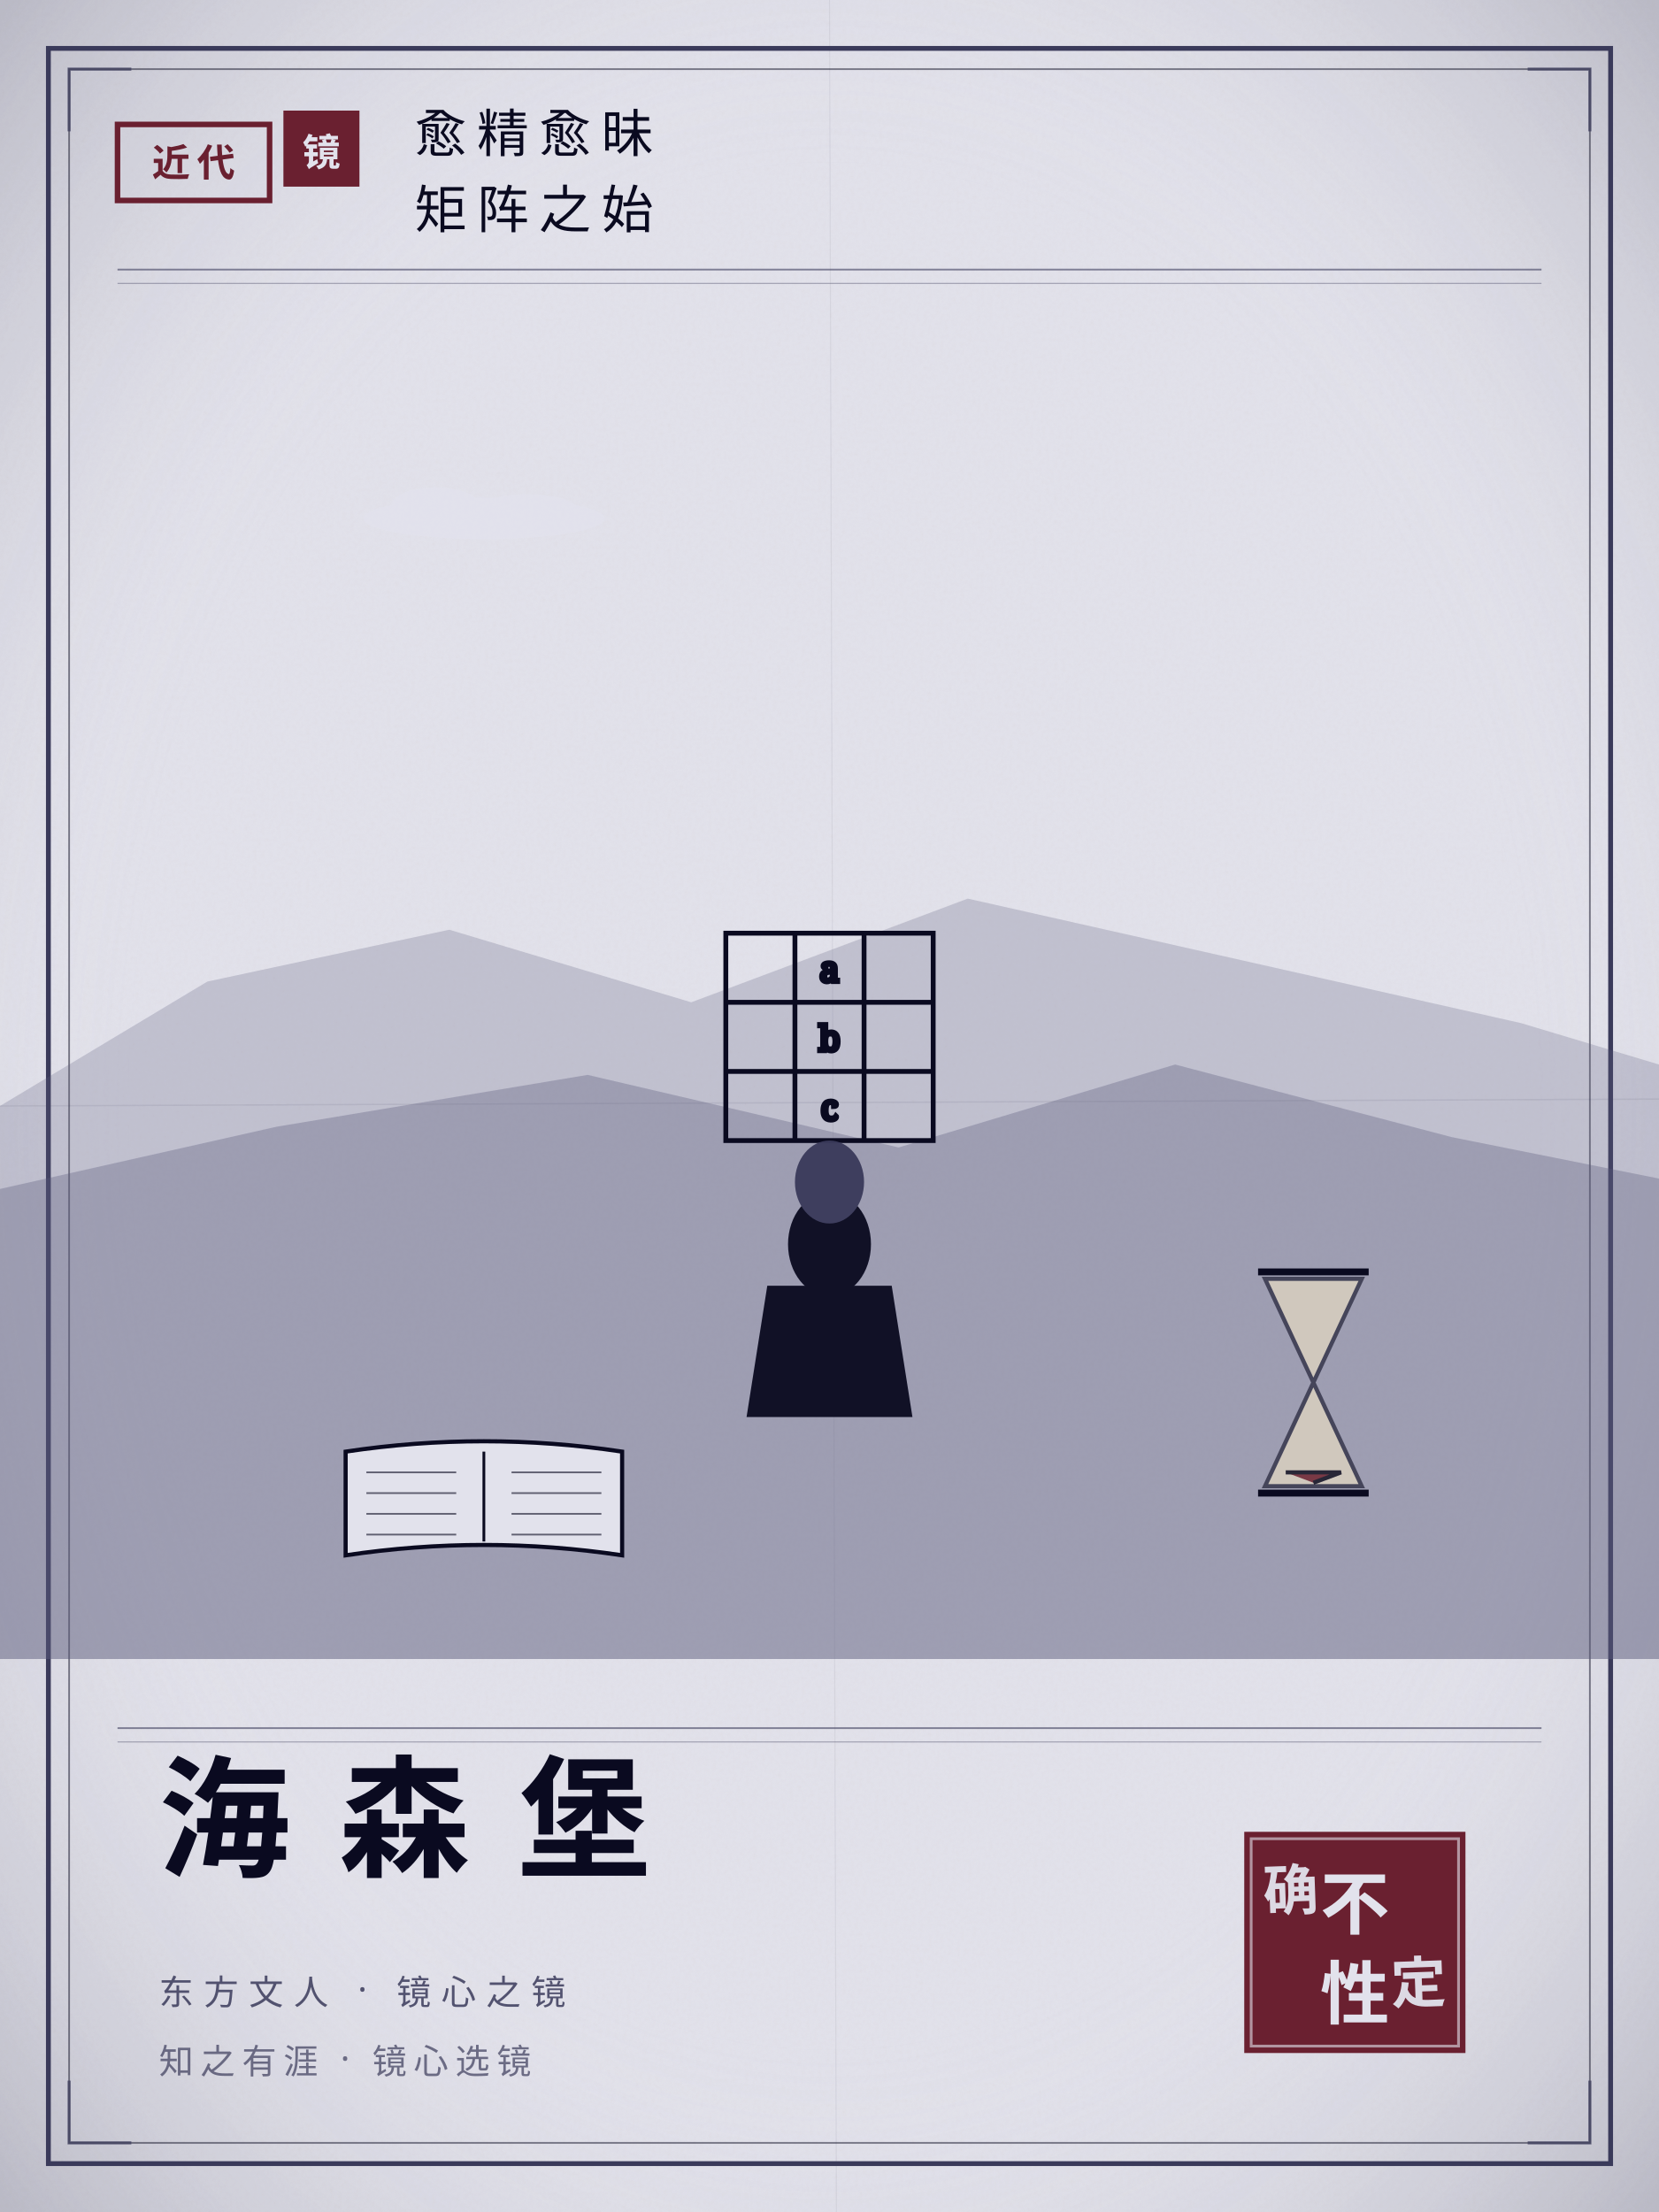
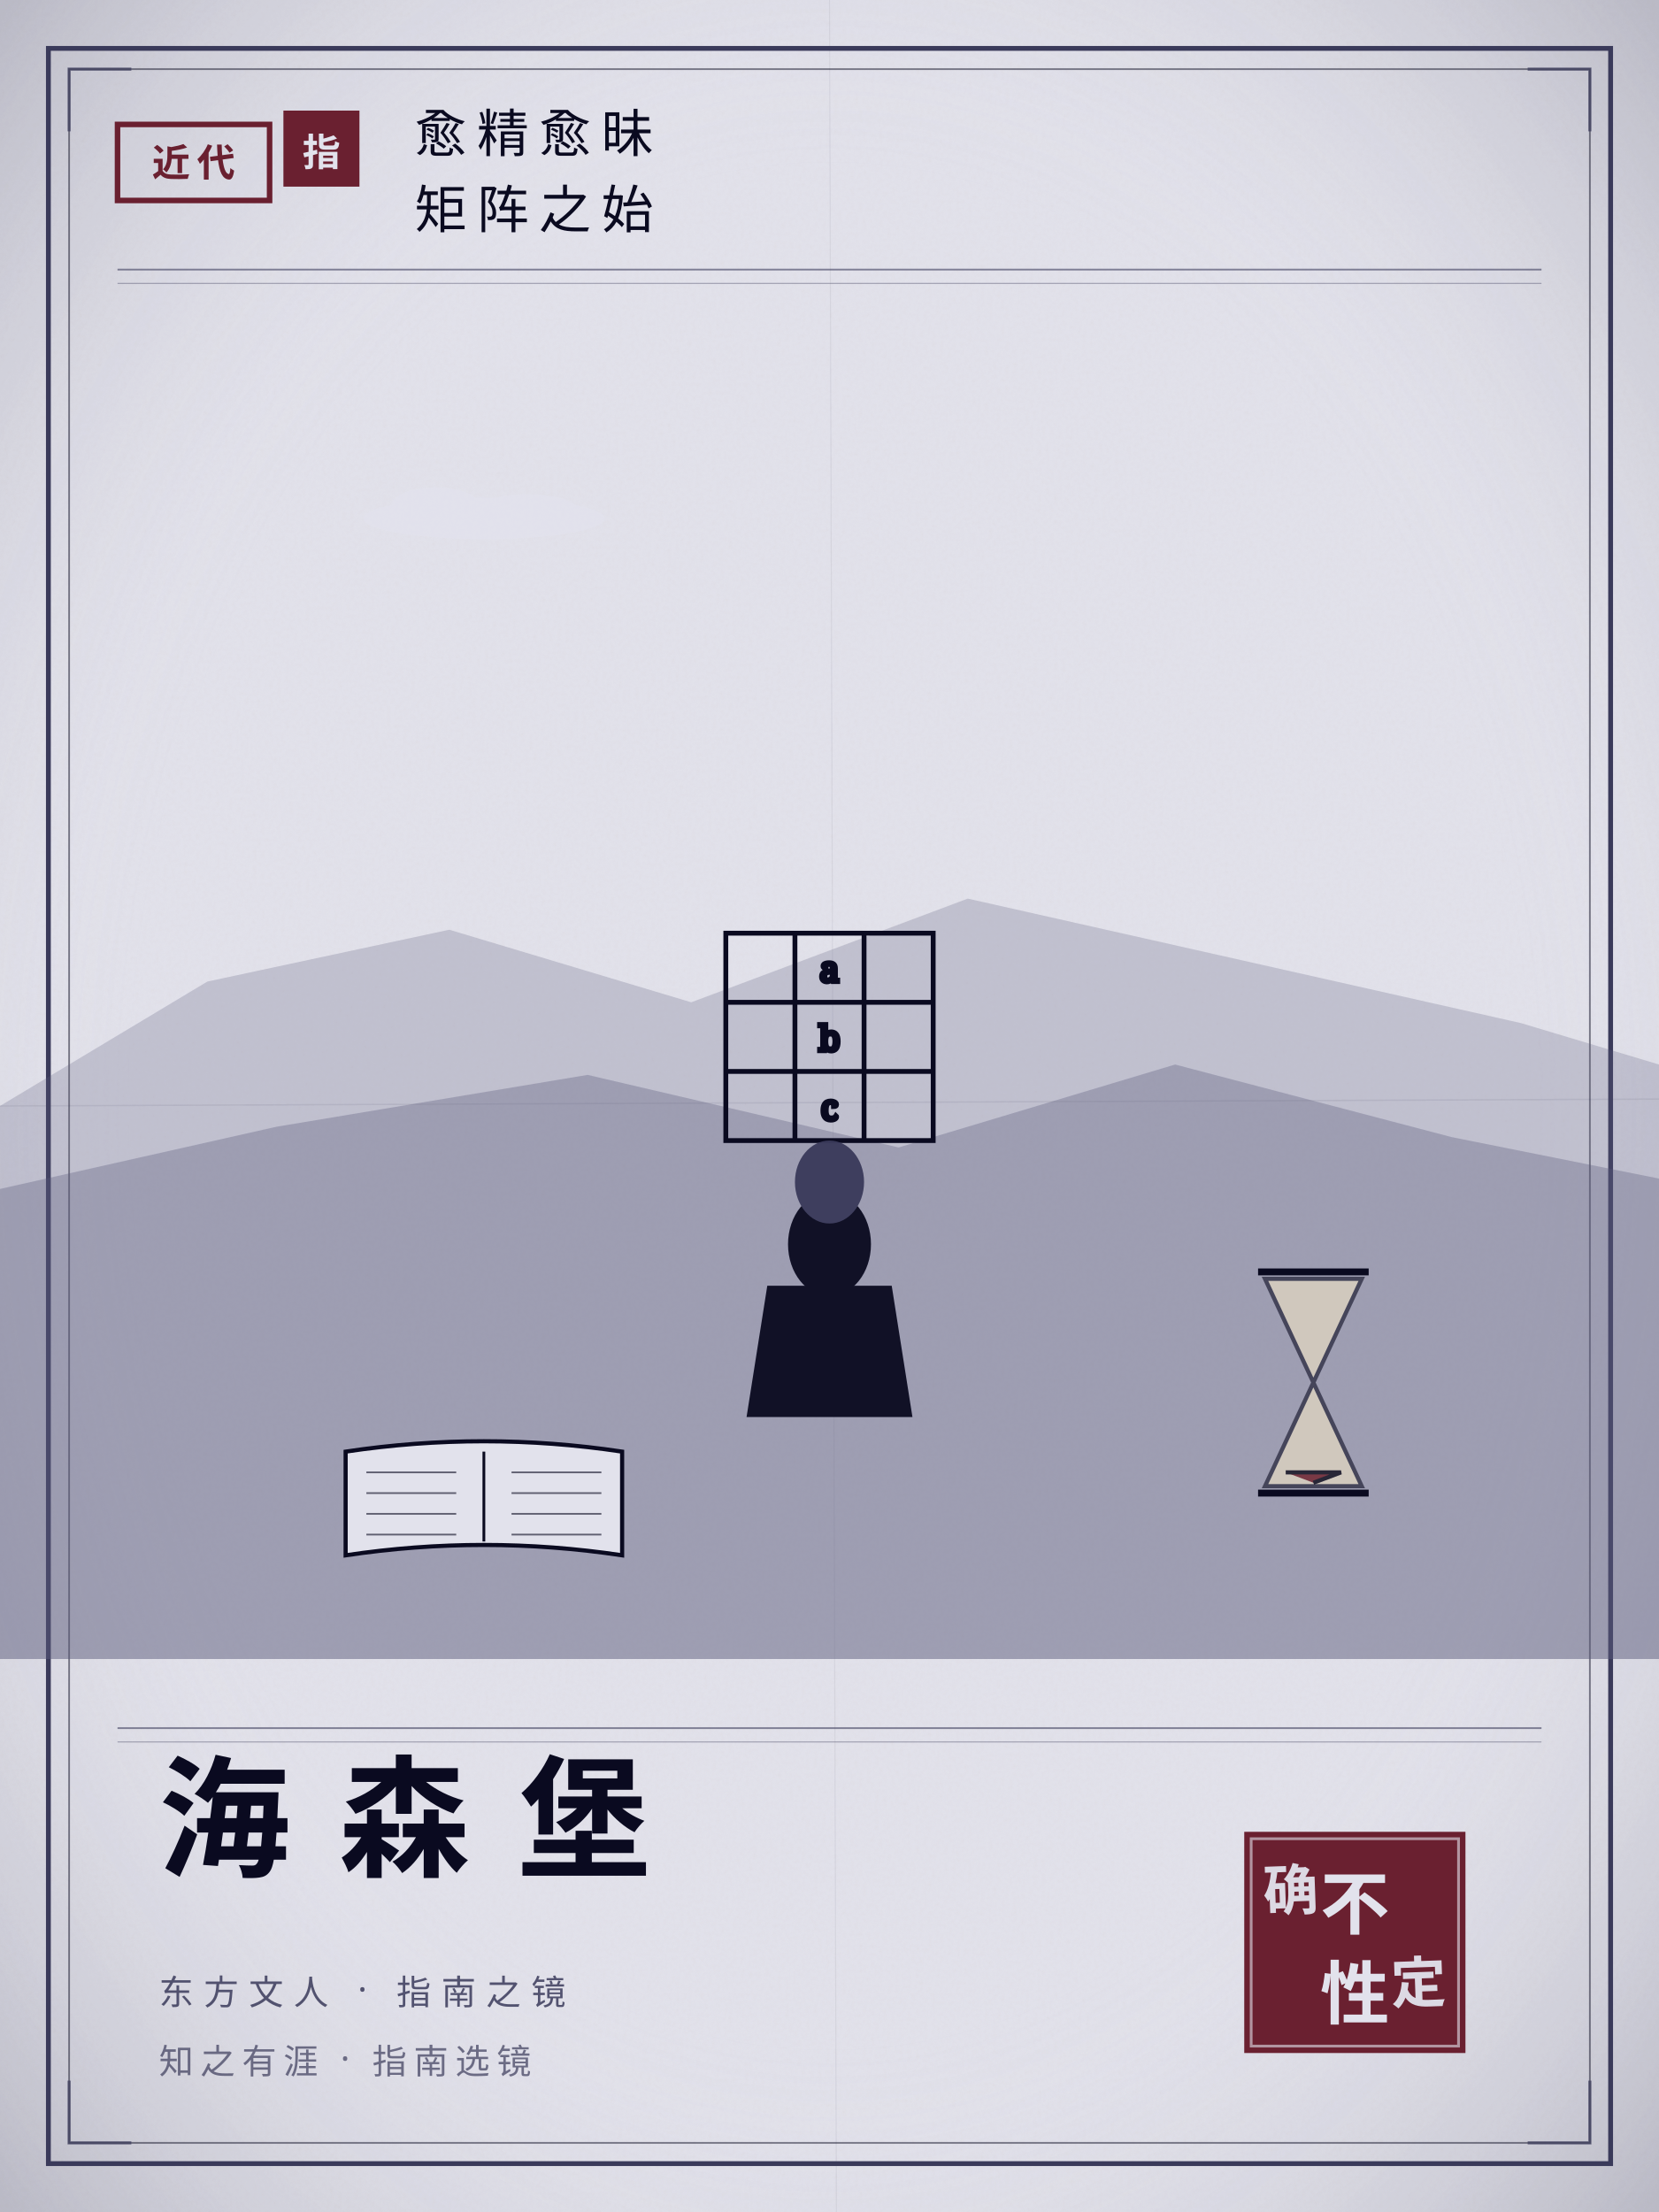
<svg xmlns="http://www.w3.org/2000/svg" viewBox="0 0 480 640" width="480" height="640" preserveAspectRatio="xMidYMid meet">
  <defs>
    <filter id="ink-106" x="-10%" y="-10%" width="120%" height="120%">
      <feTurbulence type="fractalNoise" baseFrequency="0.022" numOctaves="2" seed="106" result="noise" />
      <feDisplacementMap in="SourceGraphic" in2="noise" scale="2.4" />
    </filter>
    <filter id="ink-strong-106" x="-10%" y="-10%" width="120%" height="120%">
      <feTurbulence type="fractalNoise" baseFrequency="0.045" numOctaves="3" seed="113" result="noise" />
      <feDisplacementMap in="SourceGraphic" in2="noise" scale="3.6" />
    </filter>
    <filter id="wash-106" x="-20%" y="-20%" width="140%" height="140%">
      <feTurbulence type="fractalNoise" baseFrequency="0.018" numOctaves="2" seed="109" result="t" />
      <feDisplacementMap in="SourceGraphic" in2="t" scale="6" />
      <feGaussianBlur stdDeviation="0.6" />
    </filter>
    <filter id="haze-106">
      <feGaussianBlur stdDeviation="2.4" />
    </filter>
    <filter id="paper-106" x="0%" y="0%" width="100%" height="100%">
      <feTurbulence type="fractalNoise" baseFrequency="0.85" numOctaves="2" seed="117" result="grain" />
      <feColorMatrix in="grain" type="matrix" values="0 0 0 0 0.45                 0 0 0 0 0.35                 0 0 0 0 0.20                 0 0 0 0.10 0" />
    </filter>
  </defs>
  <rect x="0" y="0" width="480" height="640" fill="#e2e2ec" />
  <rect x="0" y="0" width="480" height="640" fill="#e2e2ec" filter="url(#paper-106)" opacity="0.55" />
  <radialGradient id="vignette-106" cx="50%" cy="50%" r="70%">
    <stop offset="60%" stop-color="#e2e2ec" stop-opacity="0" />
    <stop offset="100%" stop-color="#0a0a20" stop-opacity="0.18" />
  </radialGradient>
  <rect x="0" y="0" width="480" height="640" fill="url(#vignette-106)" />
  <path d="M 0 320 L 480 318" stroke="#0a0a20" stroke-width="0.4" opacity="0.08" />
  <path d="M 240 0 L 242 640" stroke="#0a0a20" stroke-width="0.3" opacity="0.06" />
  <rect x="14" y="14" width="452" height="612" fill="none" stroke="#3a3a5a" stroke-width="1.4" />
  <rect x="20" y="20" width="440" height="600" fill="none" stroke="#0a0a20" stroke-width="0.5" opacity="0.5" />
  <g stroke="#3a3a5a" stroke-width="0.9" fill="none" opacity="0.7">
    <path d="M 20 38 L 20 20 L 38 20" />
    <path d="M 442 20 L 460 20 L 460 38" />
    <path d="M 460 602 L 460 620 L 442 620" />
    <path d="M 38 620 L 20 620 L 20 602" />
  </g>
  <g>
    <g transform="translate(34 36)">
      <rect x="0" y="0" width="44" height="22" fill="none" stroke="#6a2030" stroke-width="1.6" />
      <text x="22" y="15" text-anchor="middle" font-family="STKaiti, KaiTi, serif" font-size="11" fill="#6a2030" letter-spacing="2" font-weight="600">近代</text>
    </g>
    <g transform="translate(82 32)">
      <rect x="0" y="0" width="22" height="22" fill="#6a2030" />
-       <text x="11" y="16" text-anchor="middle" font-family="serif" font-size="11" fill="#e2e2ec" font-weight="700">镜</text>
+       <text x="11" y="16" text-anchor="middle" font-family="serif" font-size="11" fill="#e2e2ec" font-weight="700">指</text>
    </g>
    <g transform="translate(120 44)">
      <text font-family="STKaiti, KaiTi, serif" font-size="15" fill="#0a0a20" letter-spacing="3" font-weight="500">
        <tspan x="0" dy="0">愈精愈昧</tspan>
        <tspan x="0" dy="22">矩阵之始</tspan>
      </text>
    </g>
    <line x1="34" y1="78" x2="446" y2="78" stroke="#3a3a5a" stroke-width="0.5" opacity="0.6" />
    <line x1="34" y1="82" x2="446" y2="82" stroke="#3a3a5a" stroke-width="0.3" opacity="0.4" />
  </g>
  <g>
    <g filter="url(#haze-50)" opacity="0.7">
      <path d="M 0 320 L 60 284 L 130 269 L 200 290 L 280 260 L 360 278 L 440 296 L 480 308 L 480 480 L 0 480 Z" fill="#5a5a7a" opacity="0.35" />
      <path d="M 0 344 L 80 326 L 170 311 L 260 332 L 340 308 L 420 329 L 480 341 L 480 480 L 0 480 Z" fill="#5a5a7a" opacity="0.55" />
    </g>
    <g fill="#e2e2ec" opacity="0.85">
      <ellipse cx="140" cy="150" rx="35" ry="6" />
      <ellipse cx="126" cy="146" rx="12.6" ry="5" />
      <ellipse cx="152.6" cy="147" rx="14" ry="4" />
    </g>
    <g stroke="#0a0a20" stroke-width="1.2" fill="none">
      <path d="M 366 370 L 394 370 L 380 400 L 366 430 L 394 430 Z" fill="#f1e4c4" opacity="0.6" />
      <line x1="364" y1="368" x2="396" y2="368" stroke-width="2" />
      <line x1="364" y1="432" x2="396" y2="432" stroke-width="2" />
      <path d="M 372 426 L 388 426 L 380 429" fill="#6a2030" opacity="0.85" />
    </g>
    <g>
      <path d="M 100 420 Q 140 414 180 420 L 180 450 Q 140 444 100 450 Z" fill="#e2e2ec" stroke="#0a0a20" stroke-width="1.2" />
      <line x1="140" y1="420" x2="140" y2="446" stroke="#0a0a20" stroke-width="0.8" />
      <line x1="106" y1="426" x2="132" y2="426" stroke="#0a0a20" stroke-width="0.5" opacity="0.6" />
      <line x1="106" y1="432" x2="132" y2="432" stroke="#0a0a20" stroke-width="0.5" opacity="0.6" />
      <line x1="106" y1="438" x2="132" y2="438" stroke="#0a0a20" stroke-width="0.5" opacity="0.6" />
      <line x1="106" y1="444" x2="132" y2="444" stroke="#0a0a20" stroke-width="0.5" opacity="0.6" />
      <line x1="148" y1="426" x2="174" y2="426" stroke="#0a0a20" stroke-width="0.5" opacity="0.6" />
      <line x1="148" y1="432" x2="174" y2="432" stroke="#0a0a20" stroke-width="0.5" opacity="0.6" />
      <line x1="148" y1="438" x2="174" y2="438" stroke="#0a0a20" stroke-width="0.5" opacity="0.6" />
      <line x1="148" y1="444" x2="174" y2="444" stroke="#0a0a20" stroke-width="0.5" opacity="0.6" />
    </g>
    <g transform="translate(240 300)" fill="none" stroke="#0a0a20" stroke-width="1.4">
      <rect x="-30" y="-30" width="60" height="60" />
      <line x1="-30" y1="-10" x2="30" y2="-10" />
      <line x1="-30" y1="10" x2="30" y2="10" />
      <line x1="-10" y1="-30" x2="-10" y2="30" />
      <line x1="10" y1="-30" x2="10" y2="30" />
      <text x="0" y="-16" text-anchor="middle" font-family="serif" font-size="10" fill="#6a2030">a</text>
      <text x="0" y="4" text-anchor="middle" font-family="serif" font-size="10" fill="#6a2030">b</text>
      <text x="0" y="24" text-anchor="middle" font-family="serif" font-size="10" fill="#6a2030">c</text>
    </g>
    <g transform="translate(240 360)" fill="#0a0a20" opacity="0.95">
      <ellipse cx="0" cy="0" rx="12" ry="15" />
      <path d="M -18 12 L -24 50 L 24 50 L 18 12 Z" />
      <ellipse cx="0" cy="-18" rx="10" ry="12" fill="#3a3a5a" />
    </g>
  </g>
  <g>
    <line x1="34" y1="500" x2="446" y2="500" stroke="#3a3a5a" stroke-width="0.5" opacity="0.6" />
    <line x1="34" y1="504" x2="446" y2="504" stroke="#3a3a5a" stroke-width="0.3" opacity="0.4" />
    <g transform="translate(46 540)">
      <text font-family="STKaiti, KaiTi, serif" font-size="38" fill="#0a0a20" letter-spacing="14" font-weight="700">海森堡</text>
-       <text x="0" y="40" font-family="STKaiti, KaiTi, serif" font-size="10" fill="#3a3a5a" letter-spacing="3" opacity="0.85">东方文人 · 镜心之镜</text>
+       <text x="0" y="40" font-family="STKaiti, KaiTi, serif" font-size="10" fill="#3a3a5a" letter-spacing="3" opacity="0.85">东方文人 · 指南之镜</text>
    </g>
    <g transform="translate(360 530)">
      <rect x="0" y="0" width="64" height="64" fill="#6a2030" filter="url(#ink-40)" />
      <rect x="2" y="2" width="60" height="60" fill="none" stroke="#e2e2ec" stroke-width="0.8" opacity="0.6" />
      <text x="32" y="28" text-anchor="middle" font-family="serif" font-size="20" fill="#e2e2ec" font-weight="900">不</text>
      <text x="32" y="54" text-anchor="middle" font-family="serif" font-size="20" fill="#e2e2ec" font-weight="900">性</text>
      <g transform="rotate(-2 32 32)" opacity="0.95">
        <text x="14" y="22" text-anchor="middle" font-family="serif" font-size="16" fill="#e2e2ec" font-weight="900">确</text>
        <text x="50" y="50" text-anchor="middle" font-family="serif" font-size="16" fill="#e2e2ec" font-weight="900">定</text>
      </g>
    </g>
  </g>
  <g transform="translate(46 600)">
-     <text font-family="STKaiti, KaiTi, serif" font-size="10" fill="#3a3a5a" letter-spacing="2" opacity="0.7">知之有涯 · 镜心选镜</text>
+     <text font-family="STKaiti, KaiTi, serif" font-size="10" fill="#3a3a5a" letter-spacing="2" opacity="0.7">知之有涯 · 指南选镜</text>
  </g>
</svg>
